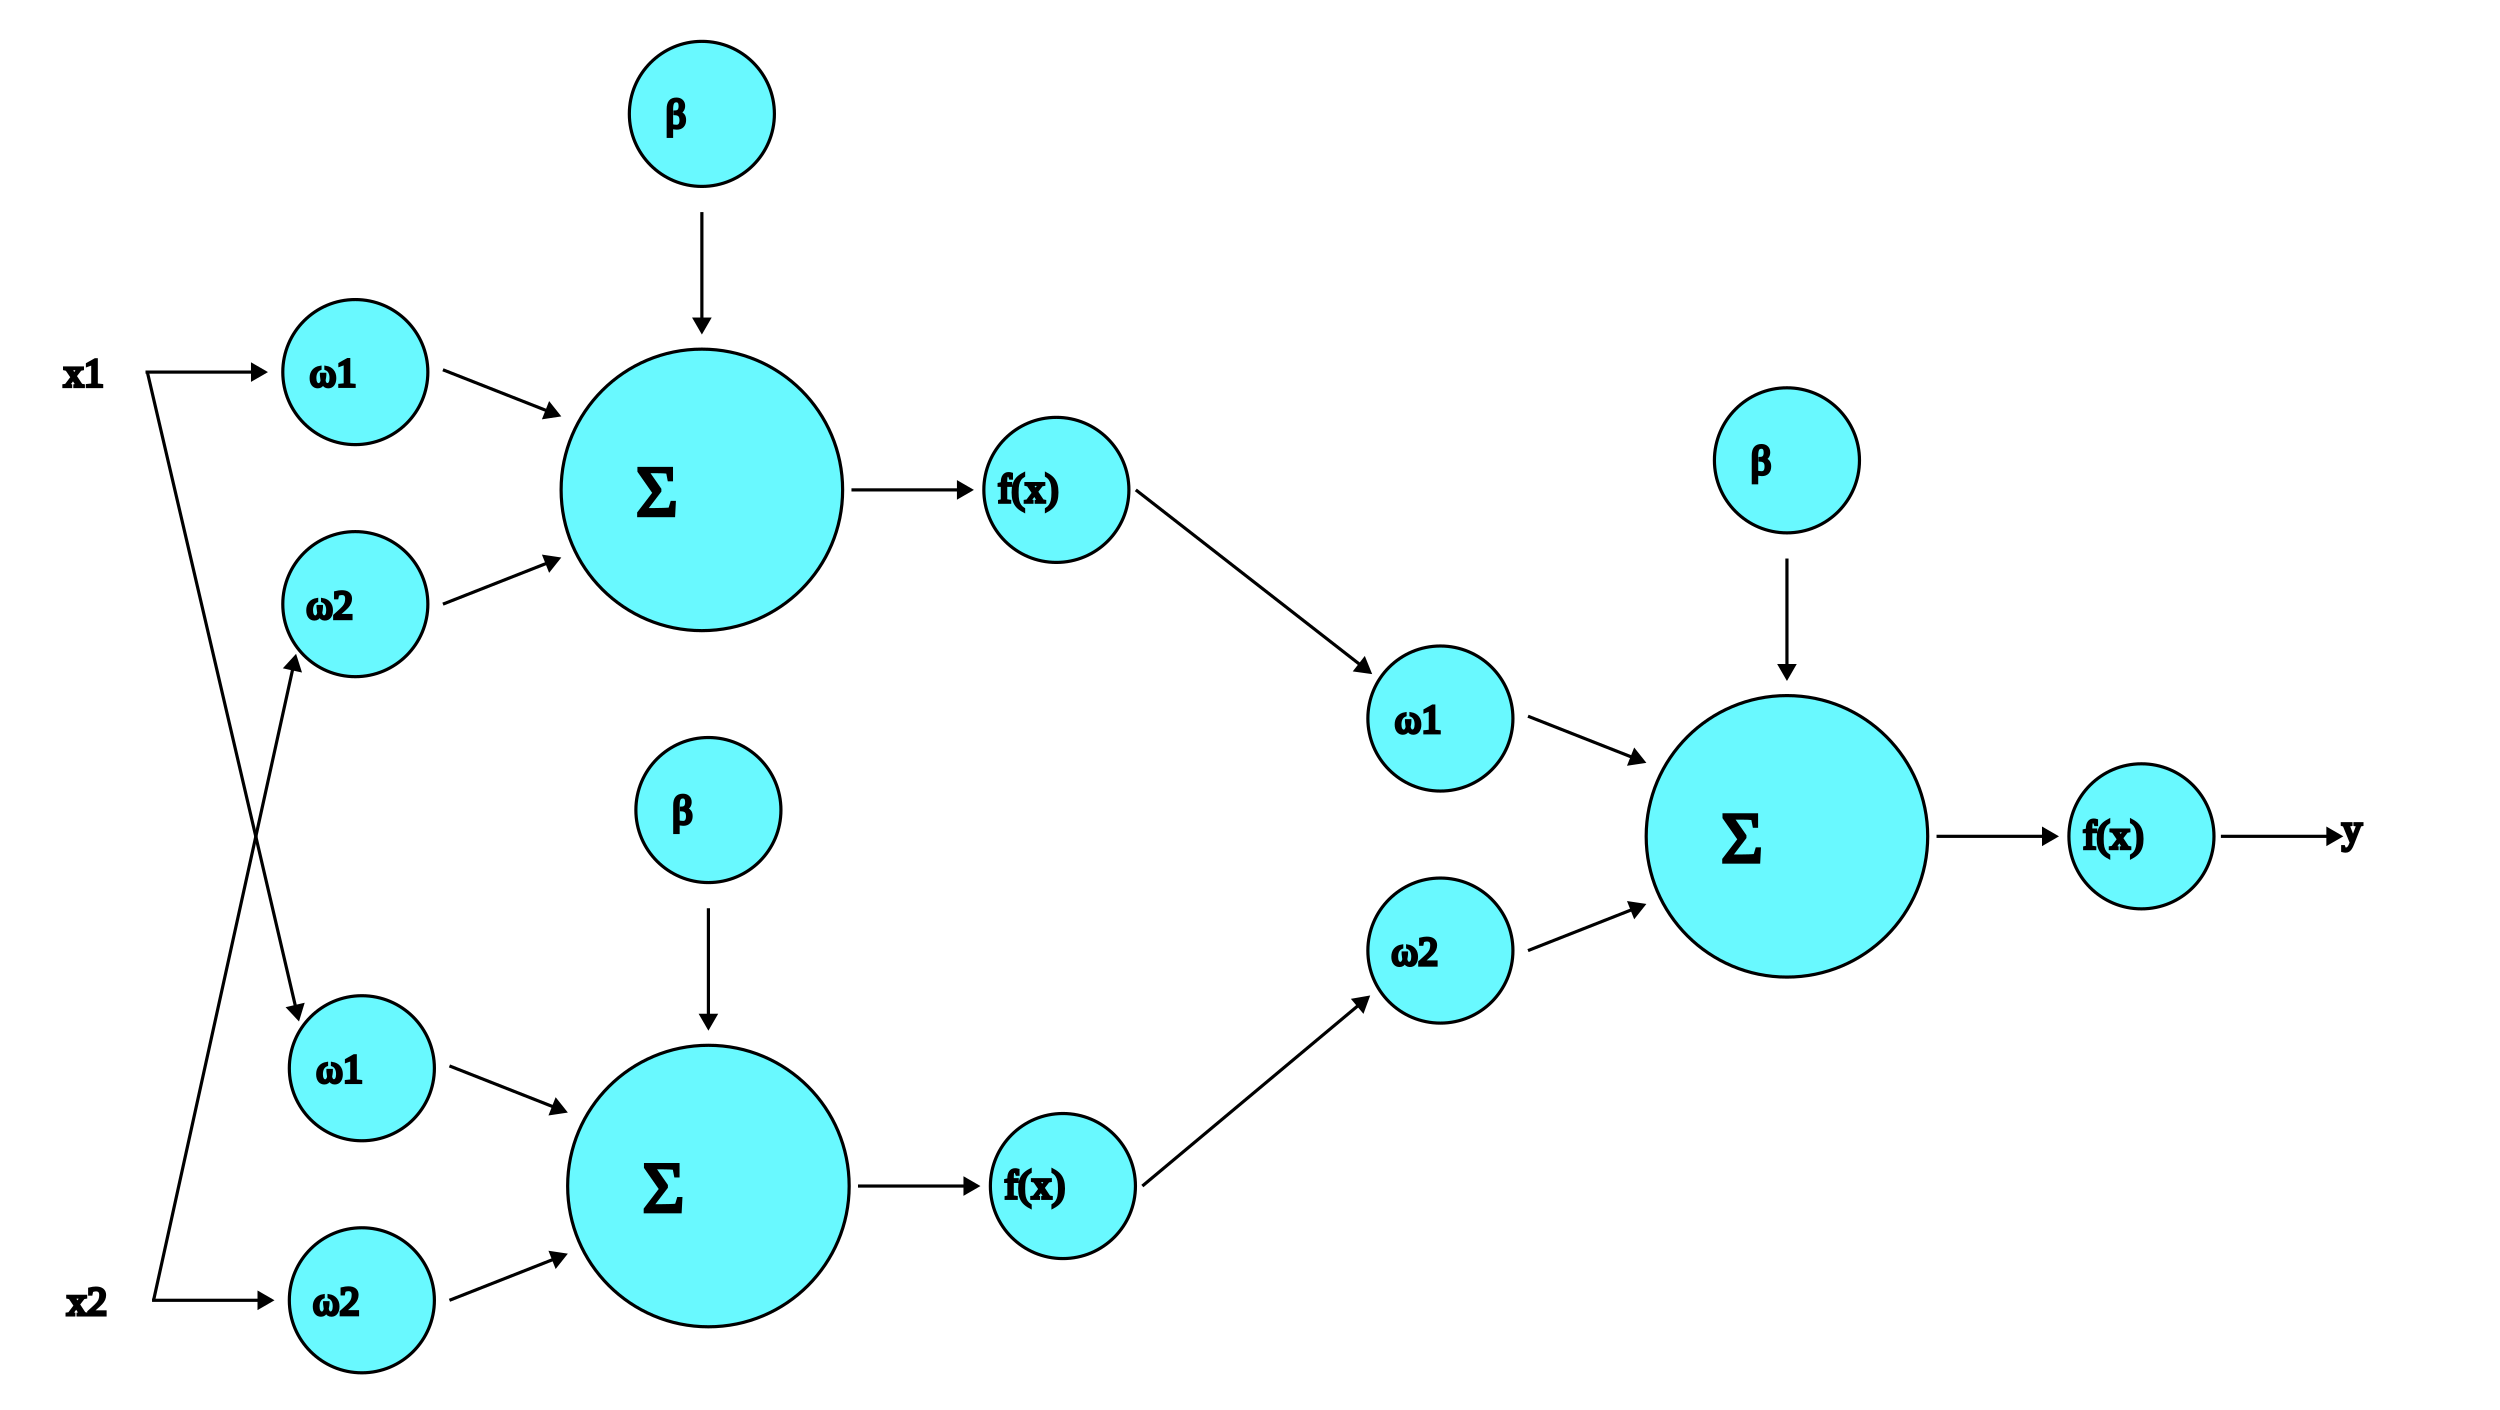
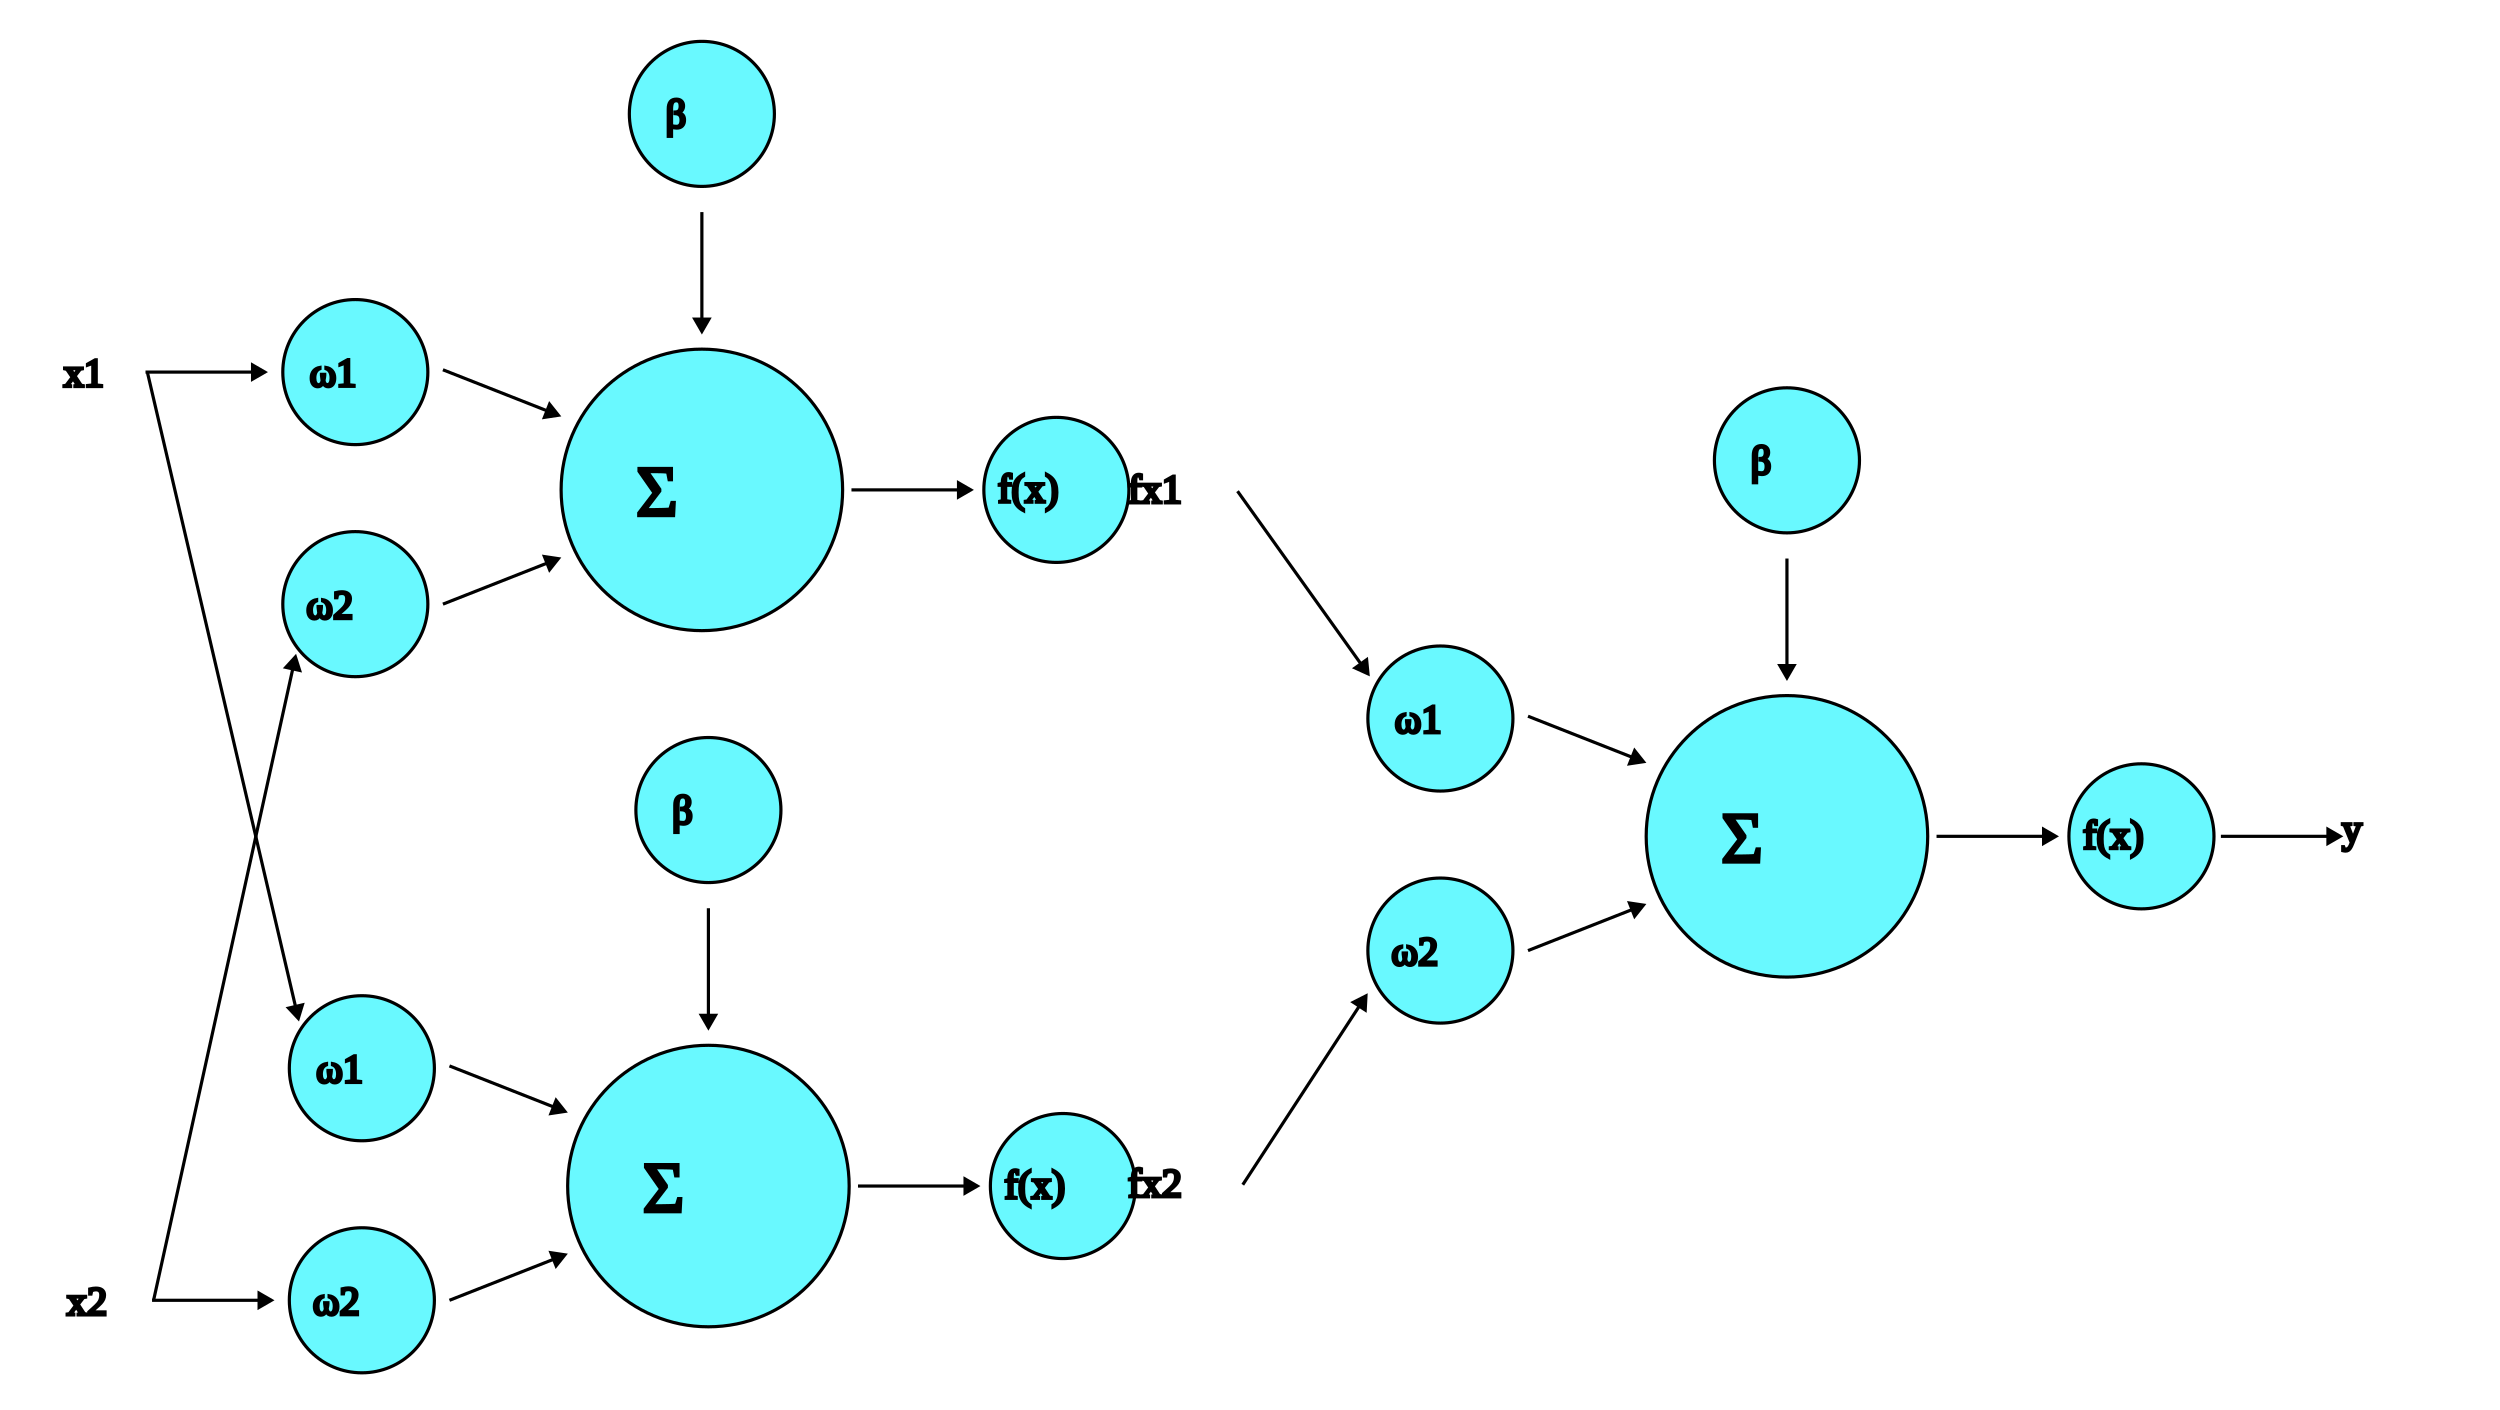
<svg xmlns="http://www.w3.org/2000/svg" width="4400" height="2480" viewBox="0 0 1164.167 656.167" version="1.1" id="svg5">
  <defs id="defs2">
    <marker style="overflow:visible" id="TriangleStart" refX="0" refY="0" orient="auto-start-reverse" markerWidth="5.324" markerHeight="6.155" viewBox="0 0 5.324 6.155" preserveAspectRatio="xMidYMid">
      <path transform="scale(0.5)" style="fill:context-stroke;fill-rule:evenodd;stroke:context-stroke;stroke-width:1pt" d="M 5.77,0 -2.88,5 V -5 Z" id="path135" />
    </marker>
  </defs>
  <g id="layer1">
    <circle style="fill:#69f9ff;fill-opacity:1;stroke:#000000;stroke-width:1.486;stroke-linecap:round" id="path288" cx="326.839" cy="228.128" r="65.545" />
    <text xml:space="preserve" style="font-size:33.545px;text-align:center;text-anchor:middle;fill:#000000;fill-opacity:1;stroke:#000000;stroke-width:1.486;stroke-linecap:round" x="326.855" y="240.103" id="text1010">
      <tspan id="tspan1008" style="fill:#000000;fill-opacity:1;stroke-width:1.486" x="326.855" y="240.103">Σ</tspan>
    </text>
    <circle style="fill:#69f9ff;fill-opacity:1;stroke:#000000;stroke-width:1.486;stroke-linecap:round;stroke-dasharray:none" id="circle1172" cx="326.839" cy="53.037" r="33.775" />
-     <text xml:space="preserve" style="font-size:18.869px;text-align:center;text-anchor:middle;fill:#000000;fill-opacity:1;stroke:#000000;stroke-width:1.486;stroke-linecap:round" x="326.556" y="59.463" id="text2632">
+     <text xml:space="preserve" style="font-size:18.869px;text-align:center;text-anchor:middle;fill:#000000;fill-opacity:1;stroke:#000000;stroke-width:1.486;stroke-linecap:round" x="326.556" y="59.463" id="l1n1bias">
      <tspan id="tspan2630" style="font-size:18.869px;fill:#000000;fill-opacity:1;stroke-width:1.486" x="326.556" y="59.463">β</tspan>
    </text>
    <circle style="fill:#69f9ff;fill-opacity:1;stroke:#000000;stroke-width:1.486;stroke-linecap:round;stroke-dasharray:none" id="circle10032" cx="165.462" cy="173.27" r="33.775" />
-     <text xml:space="preserve" style="font-size:18.869px;text-align:center;text-anchor:middle;fill:#000000;fill-opacity:1;stroke:#000000;stroke-width:1.486;stroke-linecap:round" x="166.896" y="179.912" id="text10036">
+     <text xml:space="preserve" style="font-size:18.869px;text-align:center;text-anchor:middle;fill:#000000;fill-opacity:1;stroke:#000000;stroke-width:1.486;stroke-linecap:round" x="166.896" y="179.912" id="l1n1w1">
      <tspan id="tspan10034" style="font-size:18.869px;fill:#000000;fill-opacity:1;stroke-width:1.486" x="166.896" y="179.912">ω1</tspan>
    </text>
    <circle style="fill:#69f9ff;fill-opacity:1;stroke:#000000;stroke-width:1.486;stroke-linecap:round;stroke-dasharray:none" id="circle10038" cx="165.462" cy="281.328" r="33.775" />
-     <text xml:space="preserve" style="font-size:18.869px;text-align:center;text-anchor:middle;fill:#000000;fill-opacity:1;stroke:#000000;stroke-width:1.486;stroke-linecap:round" x="165.339" y="288.064" id="text10042">
+     <text xml:space="preserve" style="font-size:18.869px;text-align:center;text-anchor:middle;fill:#000000;fill-opacity:1;stroke:#000000;stroke-width:1.486;stroke-linecap:round" x="165.339" y="288.064" id="l1n1w2">
      <tspan id="tspan10040" style="font-size:18.869px;fill:#000000;fill-opacity:1;stroke-width:1.486" x="165.339" y="288.064">ω2</tspan>
    </text>
    <circle style="fill:#69f9ff;fill-opacity:1;stroke:#000000;stroke-width:1.486;stroke-linecap:round;stroke-dasharray:none" id="circle10044" cx="491.918" cy="228.128" r="33.775" />
    <text xml:space="preserve" style="font-size:18.869px;text-align:center;text-anchor:middle;fill:#000000;fill-opacity:1;stroke:#000000;stroke-width:1.486;stroke-linecap:round" x="490.633" y="233.854" id="text10048">
      <tspan id="tspan10046" style="font-size:18.869px;fill:#000000;fill-opacity:1;stroke-width:1.486" x="490.633" y="233.854">f(x)</tspan>
    </text>
-     <text xml:space="preserve" style="font-size:18.869px;text-align:center;text-anchor:middle;fill:#000000;fill-opacity:1;stroke:#000000;stroke-width:1.486;stroke-linecap:round" x="50.827" y="180.007" id="text10052">
+     <text xml:space="preserve" style="font-size:18.869px;text-align:center;text-anchor:middle;fill:#000000;fill-opacity:1;stroke:#000000;stroke-width:1.486;stroke-linecap:round" x="50.827" y="180.007" id="l1x1">
      <tspan id="tspan10050" style="font-size:18.869px;fill:#000000;fill-opacity:1;stroke-width:1.486" x="50.827" y="180.007">x1</tspan>
    </text>
    <path style="fill:none;fill-rule:evenodd;stroke:#000000;stroke-width:1.486;stroke-linecap:butt;stroke-linejoin:miter;stroke-dasharray:none;stroke-opacity:1;marker-end:url(#TriangleStart)" d="M 67.758,173.27 H 119.504" id="path10107" />
    <path style="fill:none;fill-rule:evenodd;stroke:#000000;stroke-width:1.486;stroke-linecap:butt;stroke-linejoin:miter;stroke-dasharray:none;stroke-opacity:1;marker-end:url(#TriangleStart)" d="M 68.698,173.629 138.036,470.541" id="path10449" />
    <path style="fill:none;fill-rule:evenodd;stroke:#000000;stroke-width:1.486;stroke-linecap:butt;stroke-linejoin:miter;stroke-dasharray:none;stroke-opacity:1;marker-end:url(#TriangleStart)" d="M 206.254,281.328 256.478,261.543" id="path10451" />
    <path style="fill:none;fill-rule:evenodd;stroke:#000000;stroke-width:1.486;stroke-linecap:butt;stroke-linejoin:miter;stroke-dasharray:none;stroke-opacity:1;marker-end:url(#TriangleStart)" d="m 206.254,172.194 50.224,19.785" id="path10453" />
    <path style="fill:none;fill-rule:evenodd;stroke:#000000;stroke-width:1.486;stroke-linecap:butt;stroke-linejoin:miter;stroke-dasharray:none;stroke-opacity:1;marker-end:url(#TriangleStart)" d="m 396.497,228.128 h 51.746" id="path10455" />
-     <path style="fill:none;fill-rule:evenodd;stroke:#000000;stroke-width:1.486;stroke-linecap:butt;stroke-linejoin:miter;stroke-dasharray:none;stroke-opacity:1;marker-end:url(#TriangleStart)" d="m 528.906,228.128 105.909,82.543" id="path10457" />
+     <path style="fill:none;fill-rule:evenodd;stroke:#000000;stroke-width:1.486;stroke-linecap:butt;stroke-linejoin:miter;stroke-dasharray:none;stroke-opacity:1;marker-end:url(#TriangleStart)" d="m 576.27,228.727 58.545,81.943" id="path10457" />
    <path style="fill:none;fill-rule:evenodd;stroke:#000000;stroke-width:1.486;stroke-linecap:butt;stroke-linejoin:miter;stroke-dasharray:none;stroke-opacity:1;marker-end:url(#TriangleStart)" d="M 326.839,98.763 V 150.509" id="path10459" />
    <circle style="fill:#69f9ff;fill-opacity:1;stroke:#000000;stroke-width:1.486;stroke-linecap:round" id="circle443" cx="832.122" cy="389.453" r="65.545" />
    <text xml:space="preserve" style="font-size:33.545px;text-align:center;text-anchor:middle;fill:#000000;fill-opacity:1;stroke:#000000;stroke-width:1.486;stroke-linecap:round" x="832.139" y="401.429" id="text447">
      <tspan id="tspan445" style="fill:#000000;fill-opacity:1;stroke-width:1.486" x="832.139" y="401.429">Σ</tspan>
    </text>
    <circle style="fill:#69f9ff;fill-opacity:1;stroke:#000000;stroke-width:1.486;stroke-linecap:round;stroke-dasharray:none" id="circle449" cx="832.122" cy="214.363" r="33.775" />
-     <text xml:space="preserve" style="font-size:18.869px;text-align:center;text-anchor:middle;fill:#000000;fill-opacity:1;stroke:#000000;stroke-width:1.486;stroke-linecap:round" x="831.839" y="220.789" id="text453">
+     <text xml:space="preserve" style="font-size:18.869px;text-align:center;text-anchor:middle;fill:#000000;fill-opacity:1;stroke:#000000;stroke-width:1.486;stroke-linecap:round" x="831.839" y="220.789" id="l2n1bias">
      <tspan id="tspan451" style="font-size:18.869px;fill:#000000;fill-opacity:1;stroke-width:1.486" x="831.839" y="220.789">β</tspan>
    </text>
    <circle style="fill:#69f9ff;fill-opacity:1;stroke:#000000;stroke-width:1.486;stroke-linecap:round;stroke-dasharray:none" id="circle455" cx="670.746" cy="334.596" r="33.775" />
-     <text xml:space="preserve" style="font-size:18.869px;text-align:center;text-anchor:middle;fill:#000000;fill-opacity:1;stroke:#000000;stroke-width:1.486;stroke-linecap:round" x="672.18" y="341.238" id="text459">
+     <text xml:space="preserve" style="font-size:18.869px;text-align:center;text-anchor:middle;fill:#000000;fill-opacity:1;stroke:#000000;stroke-width:1.486;stroke-linecap:round" x="672.18" y="341.238" id="l2n1w1">
      <tspan id="tspan457" style="font-size:18.869px;fill:#000000;fill-opacity:1;stroke-width:1.486" x="672.18" y="341.238">ω1</tspan>
    </text>
    <circle style="fill:#69f9ff;fill-opacity:1;stroke:#000000;stroke-width:1.486;stroke-linecap:round;stroke-dasharray:none" id="circle461" cx="670.746" cy="442.654" r="33.775" />
-     <text xml:space="preserve" style="font-size:18.869px;text-align:center;text-anchor:middle;fill:#000000;fill-opacity:1;stroke:#000000;stroke-width:1.486;stroke-linecap:round" x="670.623" y="449.39" id="text465">
+     <text xml:space="preserve" style="font-size:18.869px;text-align:center;text-anchor:middle;fill:#000000;fill-opacity:1;stroke:#000000;stroke-width:1.486;stroke-linecap:round" x="670.623" y="449.39" id="l2n1w2">
      <tspan id="tspan463" style="font-size:18.869px;fill:#000000;fill-opacity:1;stroke-width:1.486" x="670.623" y="449.39">ω2</tspan>
    </text>
    <circle style="fill:#69f9ff;fill-opacity:1;stroke:#000000;stroke-width:1.486;stroke-linecap:round;stroke-dasharray:none" id="circle467" cx="997.202" cy="389.453" r="33.775" />
    <text xml:space="preserve" style="font-size:18.869px;text-align:center;text-anchor:middle;fill:#000000;fill-opacity:1;stroke:#000000;stroke-width:1.486;stroke-linecap:round" x="995.917" y="395.18" id="text471">
      <tspan id="tspan469" style="font-size:18.869px;fill:#000000;fill-opacity:1;stroke-width:1.486" x="995.917" y="395.18">f(x)</tspan>
    </text>
-     <text xml:space="preserve" style="font-size:18.869px;text-align:center;text-anchor:middle;fill:#000000;fill-opacity:1;stroke:#000000;stroke-width:1.486;stroke-linecap:round" x="1107.019" y="392.246" id="text483">
+     <text xml:space="preserve" style="font-size:18.869px;text-align:center;text-anchor:middle;fill:#000000;fill-opacity:1;stroke:#000000;stroke-width:1.486;stroke-linecap:round" x="1107.019" y="392.246" id="l2fx">
      <tspan id="tspan481" style="font-size:18.869px;fill:#000000;fill-opacity:1;stroke-width:1.486" x="1107.019" y="392.246">y</tspan>
    </text>
    <path style="fill:none;fill-rule:evenodd;stroke:#000000;stroke-width:1.486;stroke-linecap:butt;stroke-linejoin:miter;stroke-dasharray:none;stroke-opacity:1;marker-end:url(#TriangleStart)" d="m 711.538,442.654 50.224,-19.785" id="path489" />
    <path style="fill:none;fill-rule:evenodd;stroke:#000000;stroke-width:1.486;stroke-linecap:butt;stroke-linejoin:miter;stroke-dasharray:none;stroke-opacity:1;marker-end:url(#TriangleStart)" d="m 711.538,333.52 50.224,19.785" id="path491" />
    <path style="fill:none;fill-rule:evenodd;stroke:#000000;stroke-width:1.486;stroke-linecap:butt;stroke-linejoin:miter;stroke-dasharray:none;stroke-opacity:1;marker-end:url(#TriangleStart)" d="m 901.781,389.453 h 51.746" id="path493" />
    <path style="fill:none;fill-rule:evenodd;stroke:#000000;stroke-width:1.486;stroke-linecap:butt;stroke-linejoin:miter;stroke-dasharray:none;stroke-opacity:1;marker-end:url(#TriangleStart)" d="m 1034.19,389.453 h 51.746" id="path495" />
    <path style="fill:none;fill-rule:evenodd;stroke:#000000;stroke-width:1.486;stroke-linecap:butt;stroke-linejoin:miter;stroke-dasharray:none;stroke-opacity:1;marker-end:url(#TriangleStart)" d="m 832.122,260.088 v 51.746" id="path497" />
    <circle style="fill:#69f9ff;fill-opacity:1;stroke:#000000;stroke-width:1.486;stroke-linecap:round" id="circle499" cx="329.882" cy="552.301" r="65.545" />
    <text xml:space="preserve" style="font-size:33.545px;text-align:center;text-anchor:middle;fill:#000000;fill-opacity:1;stroke:#000000;stroke-width:1.486;stroke-linecap:round" x="329.899" y="564.276" id="text503">
      <tspan id="tspan501" style="fill:#000000;fill-opacity:1;stroke-width:1.486" x="329.899" y="564.276">Σ</tspan>
    </text>
    <circle style="fill:#69f9ff;fill-opacity:1;stroke:#000000;stroke-width:1.486;stroke-linecap:round;stroke-dasharray:none" id="circle505" cx="329.882" cy="377.21" r="33.775" />
-     <text xml:space="preserve" style="font-size:18.869px;text-align:center;text-anchor:middle;fill:#000000;fill-opacity:1;stroke:#000000;stroke-width:1.486;stroke-linecap:round" x="329.599" y="383.636" id="text509">
+     <text xml:space="preserve" style="font-size:18.869px;text-align:center;text-anchor:middle;fill:#000000;fill-opacity:1;stroke:#000000;stroke-width:1.486;stroke-linecap:round" x="329.599" y="383.636" id="l1n2bias">
      <tspan id="tspan507" style="font-size:18.869px;fill:#000000;fill-opacity:1;stroke-width:1.486" x="329.599" y="383.636">β</tspan>
    </text>
    <circle style="fill:#69f9ff;fill-opacity:1;stroke:#000000;stroke-width:1.486;stroke-linecap:round;stroke-dasharray:none" id="circle511" cx="168.506" cy="497.444" r="33.775" />
-     <text xml:space="preserve" style="font-size:18.869px;text-align:center;text-anchor:middle;fill:#000000;fill-opacity:1;stroke:#000000;stroke-width:1.486;stroke-linecap:round" x="169.94" y="504.085" id="text515">
+     <text xml:space="preserve" style="font-size:18.869px;text-align:center;text-anchor:middle;fill:#000000;fill-opacity:1;stroke:#000000;stroke-width:1.486;stroke-linecap:round" x="169.94" y="504.085" id="l1n2w1">
      <tspan id="tspan513" style="font-size:18.869px;fill:#000000;fill-opacity:1;stroke-width:1.486" x="169.94" y="504.085">ω1</tspan>
    </text>
    <circle style="fill:#69f9ff;fill-opacity:1;stroke:#000000;stroke-width:1.486;stroke-linecap:round;stroke-dasharray:none" id="circle517" cx="168.506" cy="605.501" r="33.775" />
-     <text xml:space="preserve" style="font-size:18.869px;text-align:center;text-anchor:middle;fill:#000000;fill-opacity:1;stroke:#000000;stroke-width:1.486;stroke-linecap:round" x="168.383" y="612.237" id="text521">
+     <text xml:space="preserve" style="font-size:18.869px;text-align:center;text-anchor:middle;fill:#000000;fill-opacity:1;stroke:#000000;stroke-width:1.486;stroke-linecap:round" x="168.383" y="612.237" id="l1n2w2">
      <tspan id="tspan519" style="font-size:18.869px;fill:#000000;fill-opacity:1;stroke-width:1.486" x="168.383" y="612.237">ω2</tspan>
    </text>
    <circle style="fill:#69f9ff;fill-opacity:1;stroke:#000000;stroke-width:1.486;stroke-linecap:round;stroke-dasharray:none" id="circle523" cx="494.962" cy="552.301" r="33.775" />
    <text xml:space="preserve" style="font-size:18.869px;text-align:center;text-anchor:middle;fill:#000000;fill-opacity:1;stroke:#000000;stroke-width:1.486;stroke-linecap:round" x="493.677" y="558.027" id="text527">
      <tspan id="tspan525" style="font-size:18.869px;fill:#000000;fill-opacity:1;stroke-width:1.486" x="493.677" y="558.027">f(x)</tspan>
    </text>
-     <text xml:space="preserve" style="font-size:18.869px;text-align:center;text-anchor:middle;fill:#000000;fill-opacity:1;stroke:#000000;stroke-width:1.486;stroke-linecap:round" x="52.314" y="612.332" id="text535">
+     <text xml:space="preserve" style="font-size:18.869px;text-align:center;text-anchor:middle;fill:#000000;fill-opacity:1;stroke:#000000;stroke-width:1.486;stroke-linecap:round" x="52.314" y="612.332" id="l1x2">
      <tspan id="tspan533" style="font-size:18.869px;fill:#000000;fill-opacity:1;stroke-width:1.486" x="52.314" y="612.332">x2</tspan>
    </text>
    <path style="fill:none;fill-rule:evenodd;stroke:#000000;stroke-width:1.486;stroke-linecap:butt;stroke-linejoin:miter;stroke-dasharray:none;stroke-opacity:1;marker-end:url(#TriangleStart)" d="m 71.518,605.501 65.22,-295.883" id="path541" />
    <path style="fill:none;fill-rule:evenodd;stroke:#000000;stroke-width:1.486;stroke-linecap:butt;stroke-linejoin:miter;stroke-dasharray:none;stroke-opacity:1;marker-end:url(#TriangleStart)" d="M 70.802,605.501 H 122.548" id="path543" />
    <path style="fill:none;fill-rule:evenodd;stroke:#000000;stroke-width:1.486;stroke-linecap:butt;stroke-linejoin:miter;stroke-dasharray:none;stroke-opacity:1;marker-end:url(#TriangleStart)" d="m 209.298,605.501 50.224,-19.785" id="path545" />
    <path style="fill:none;fill-rule:evenodd;stroke:#000000;stroke-width:1.486;stroke-linecap:butt;stroke-linejoin:miter;stroke-dasharray:none;stroke-opacity:1;marker-end:url(#TriangleStart)" d="m 209.298,496.367 50.224,19.785" id="path547" />
    <path style="fill:none;fill-rule:evenodd;stroke:#000000;stroke-width:1.486;stroke-linecap:butt;stroke-linejoin:miter;stroke-dasharray:none;stroke-opacity:1;marker-end:url(#TriangleStart)" d="m 399.541,552.301 h 51.746" id="path549" />
-     <path style="fill:none;fill-rule:evenodd;stroke:#000000;stroke-width:1.486;stroke-linecap:butt;stroke-linejoin:miter;stroke-dasharray:none;stroke-opacity:1;marker-end:url(#TriangleStart)" d="M 531.95,552.301 634.009,466.938" id="path551" />
+     <path style="fill:none;fill-rule:evenodd;stroke:#000000;stroke-width:1.486;stroke-linecap:butt;stroke-linejoin:miter;stroke-dasharray:none;stroke-opacity:1;marker-end:url(#TriangleStart)" d="m 578.715,551.701 55.294,-84.763" id="path551" />
    <path style="fill:none;fill-rule:evenodd;stroke:#000000;stroke-width:1.486;stroke-linecap:butt;stroke-linejoin:miter;stroke-dasharray:none;stroke-opacity:1;marker-end:url(#TriangleStart)" d="m 329.882,422.936 v 51.746" id="path553" />
+     <text xml:space="preserve" style="font-size:18.869px;text-align:center;text-anchor:middle;fill:#000000;fill-opacity:1;stroke:#000000;stroke-width:1.486;stroke-linecap:round" x="549.645" y="234.162" id="l2fx1">
+       <tspan id="tspan10050-6" style="font-size:18.869px;fill:#000000;fill-opacity:1;stroke-width:1.486" x="549.645" y="234.162">fx1</tspan>
+     </text>
+     <text xml:space="preserve" style="font-size:18.869px;text-align:center;text-anchor:middle;fill:#000000;fill-opacity:1;stroke:#000000;stroke-width:1.486;stroke-linecap:round" x="549.645" y="557.32" id="l2fx2">
+       <tspan id="tspan548" style="font-size:18.869px;fill:#000000;fill-opacity:1;stroke-width:1.486" x="549.645" y="557.32">fx2</tspan>
+     </text>
  </g>
</svg>
